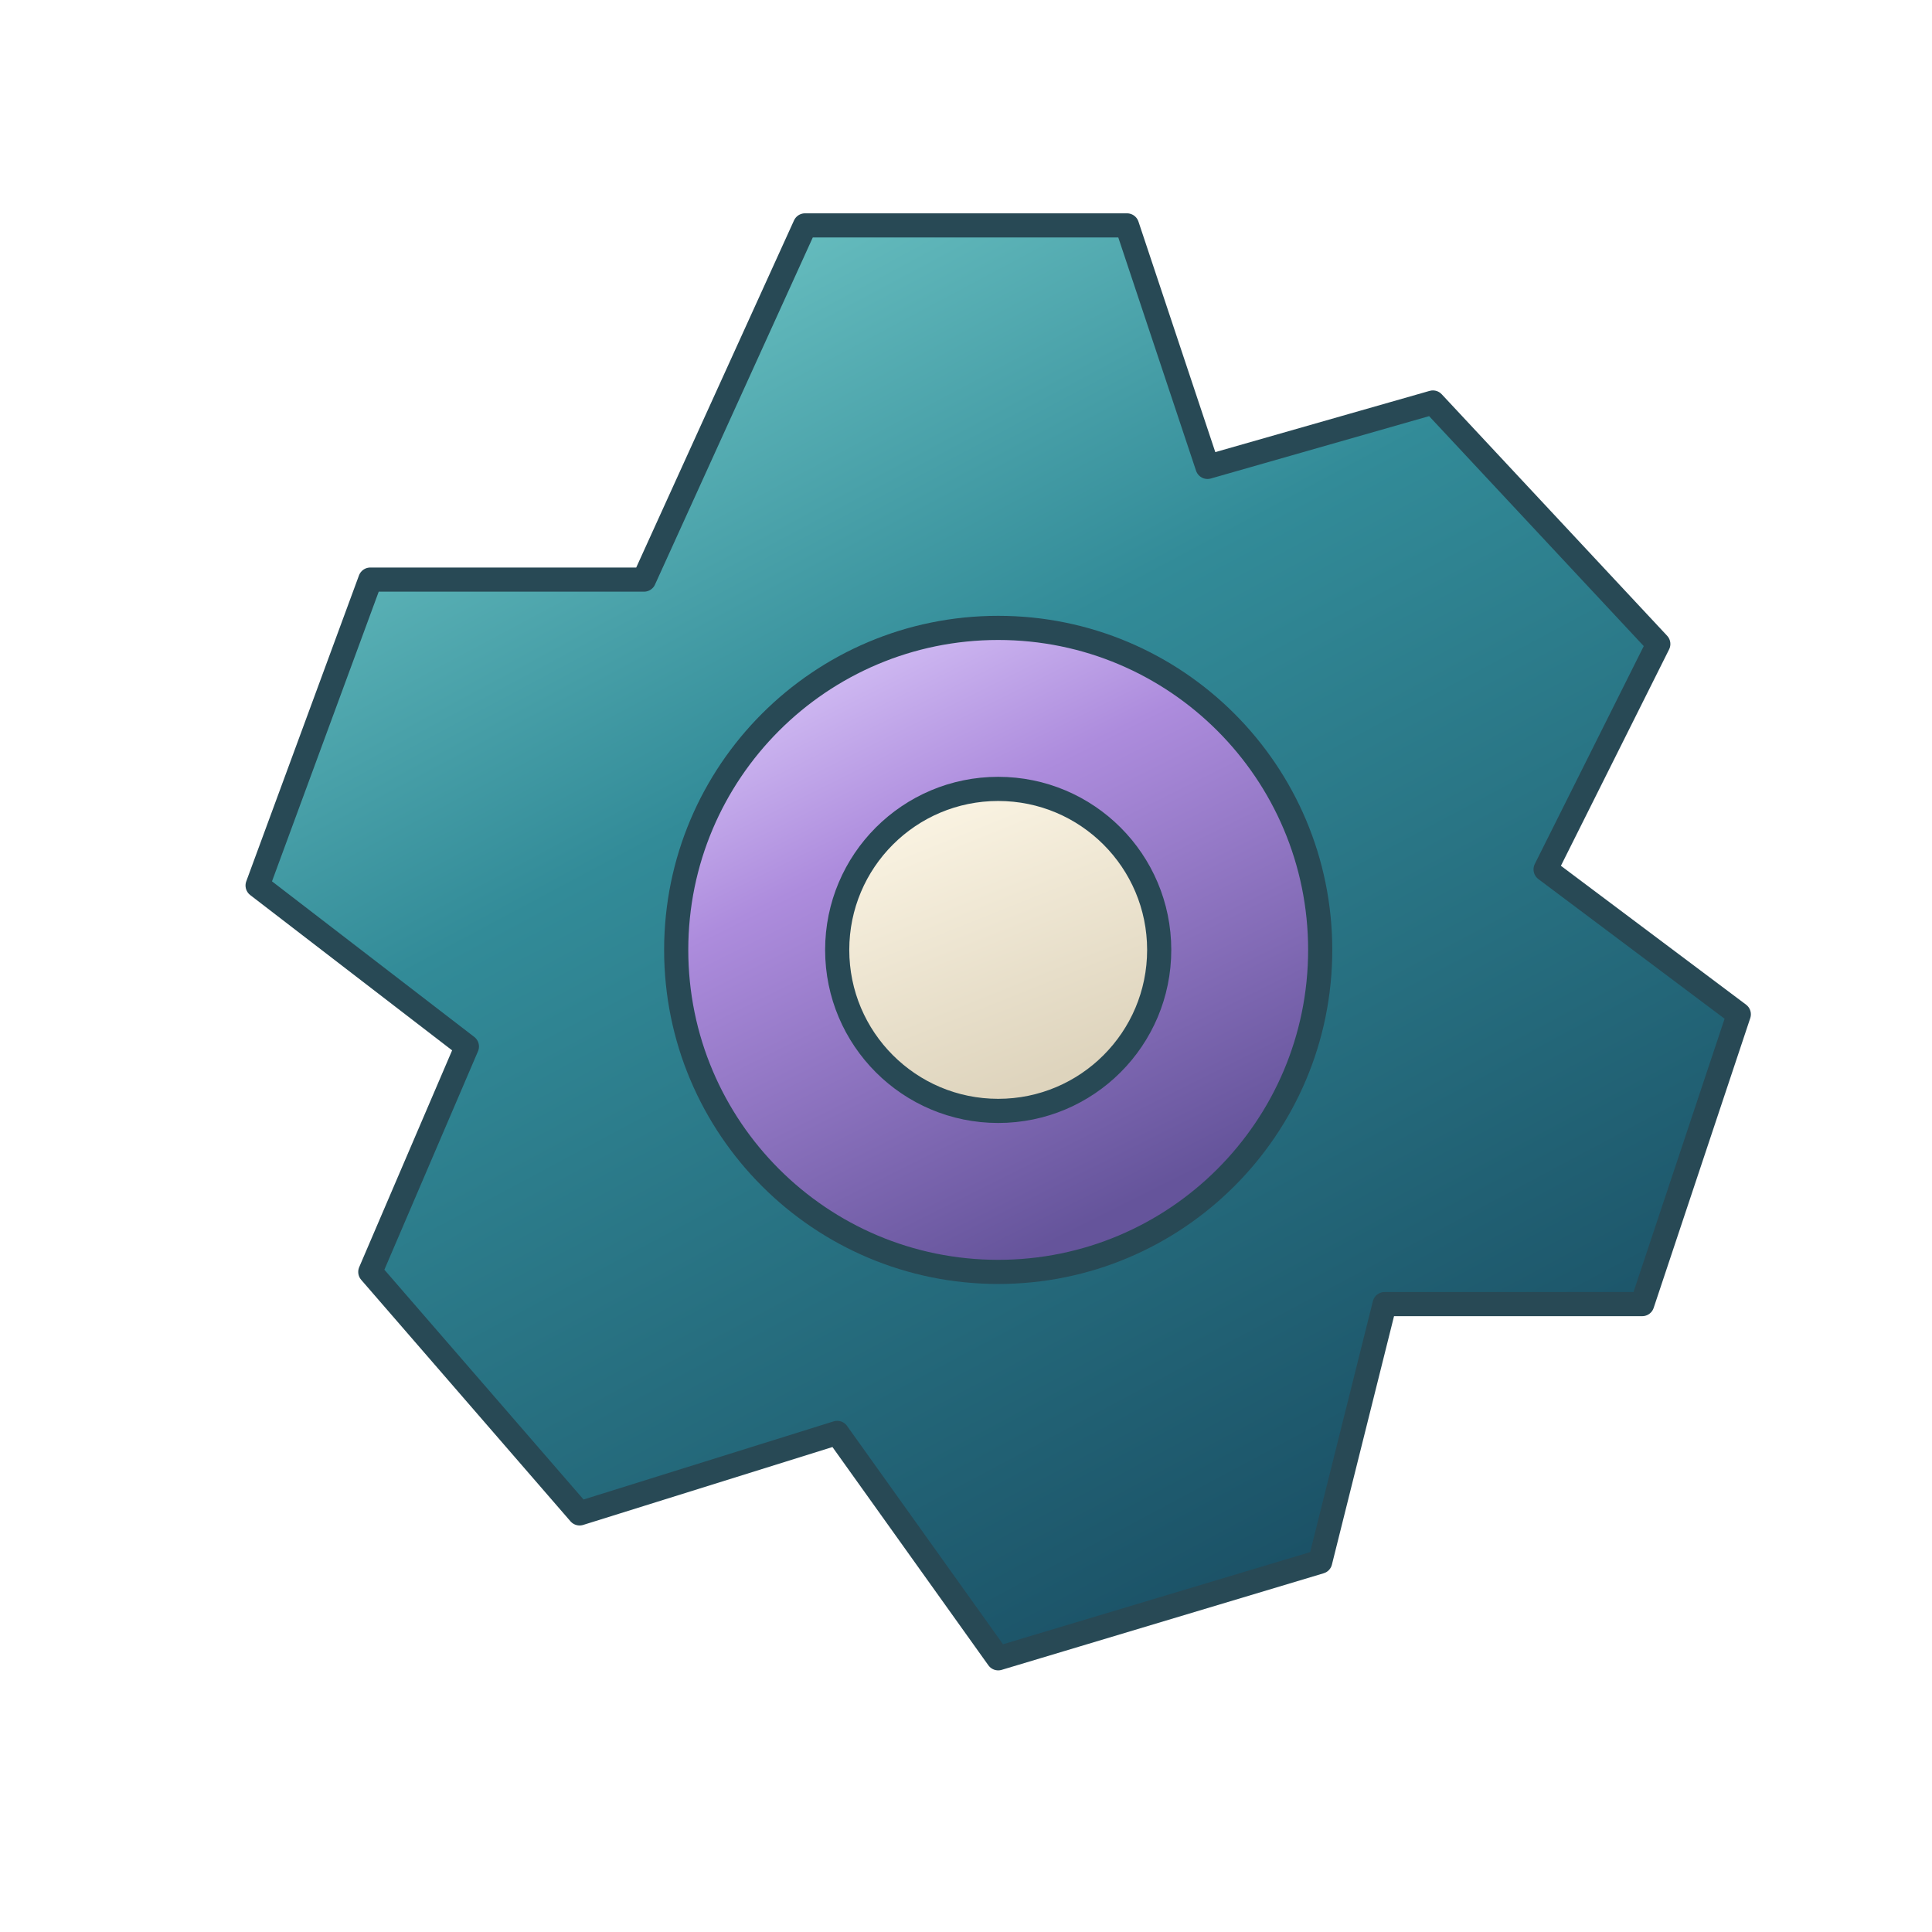
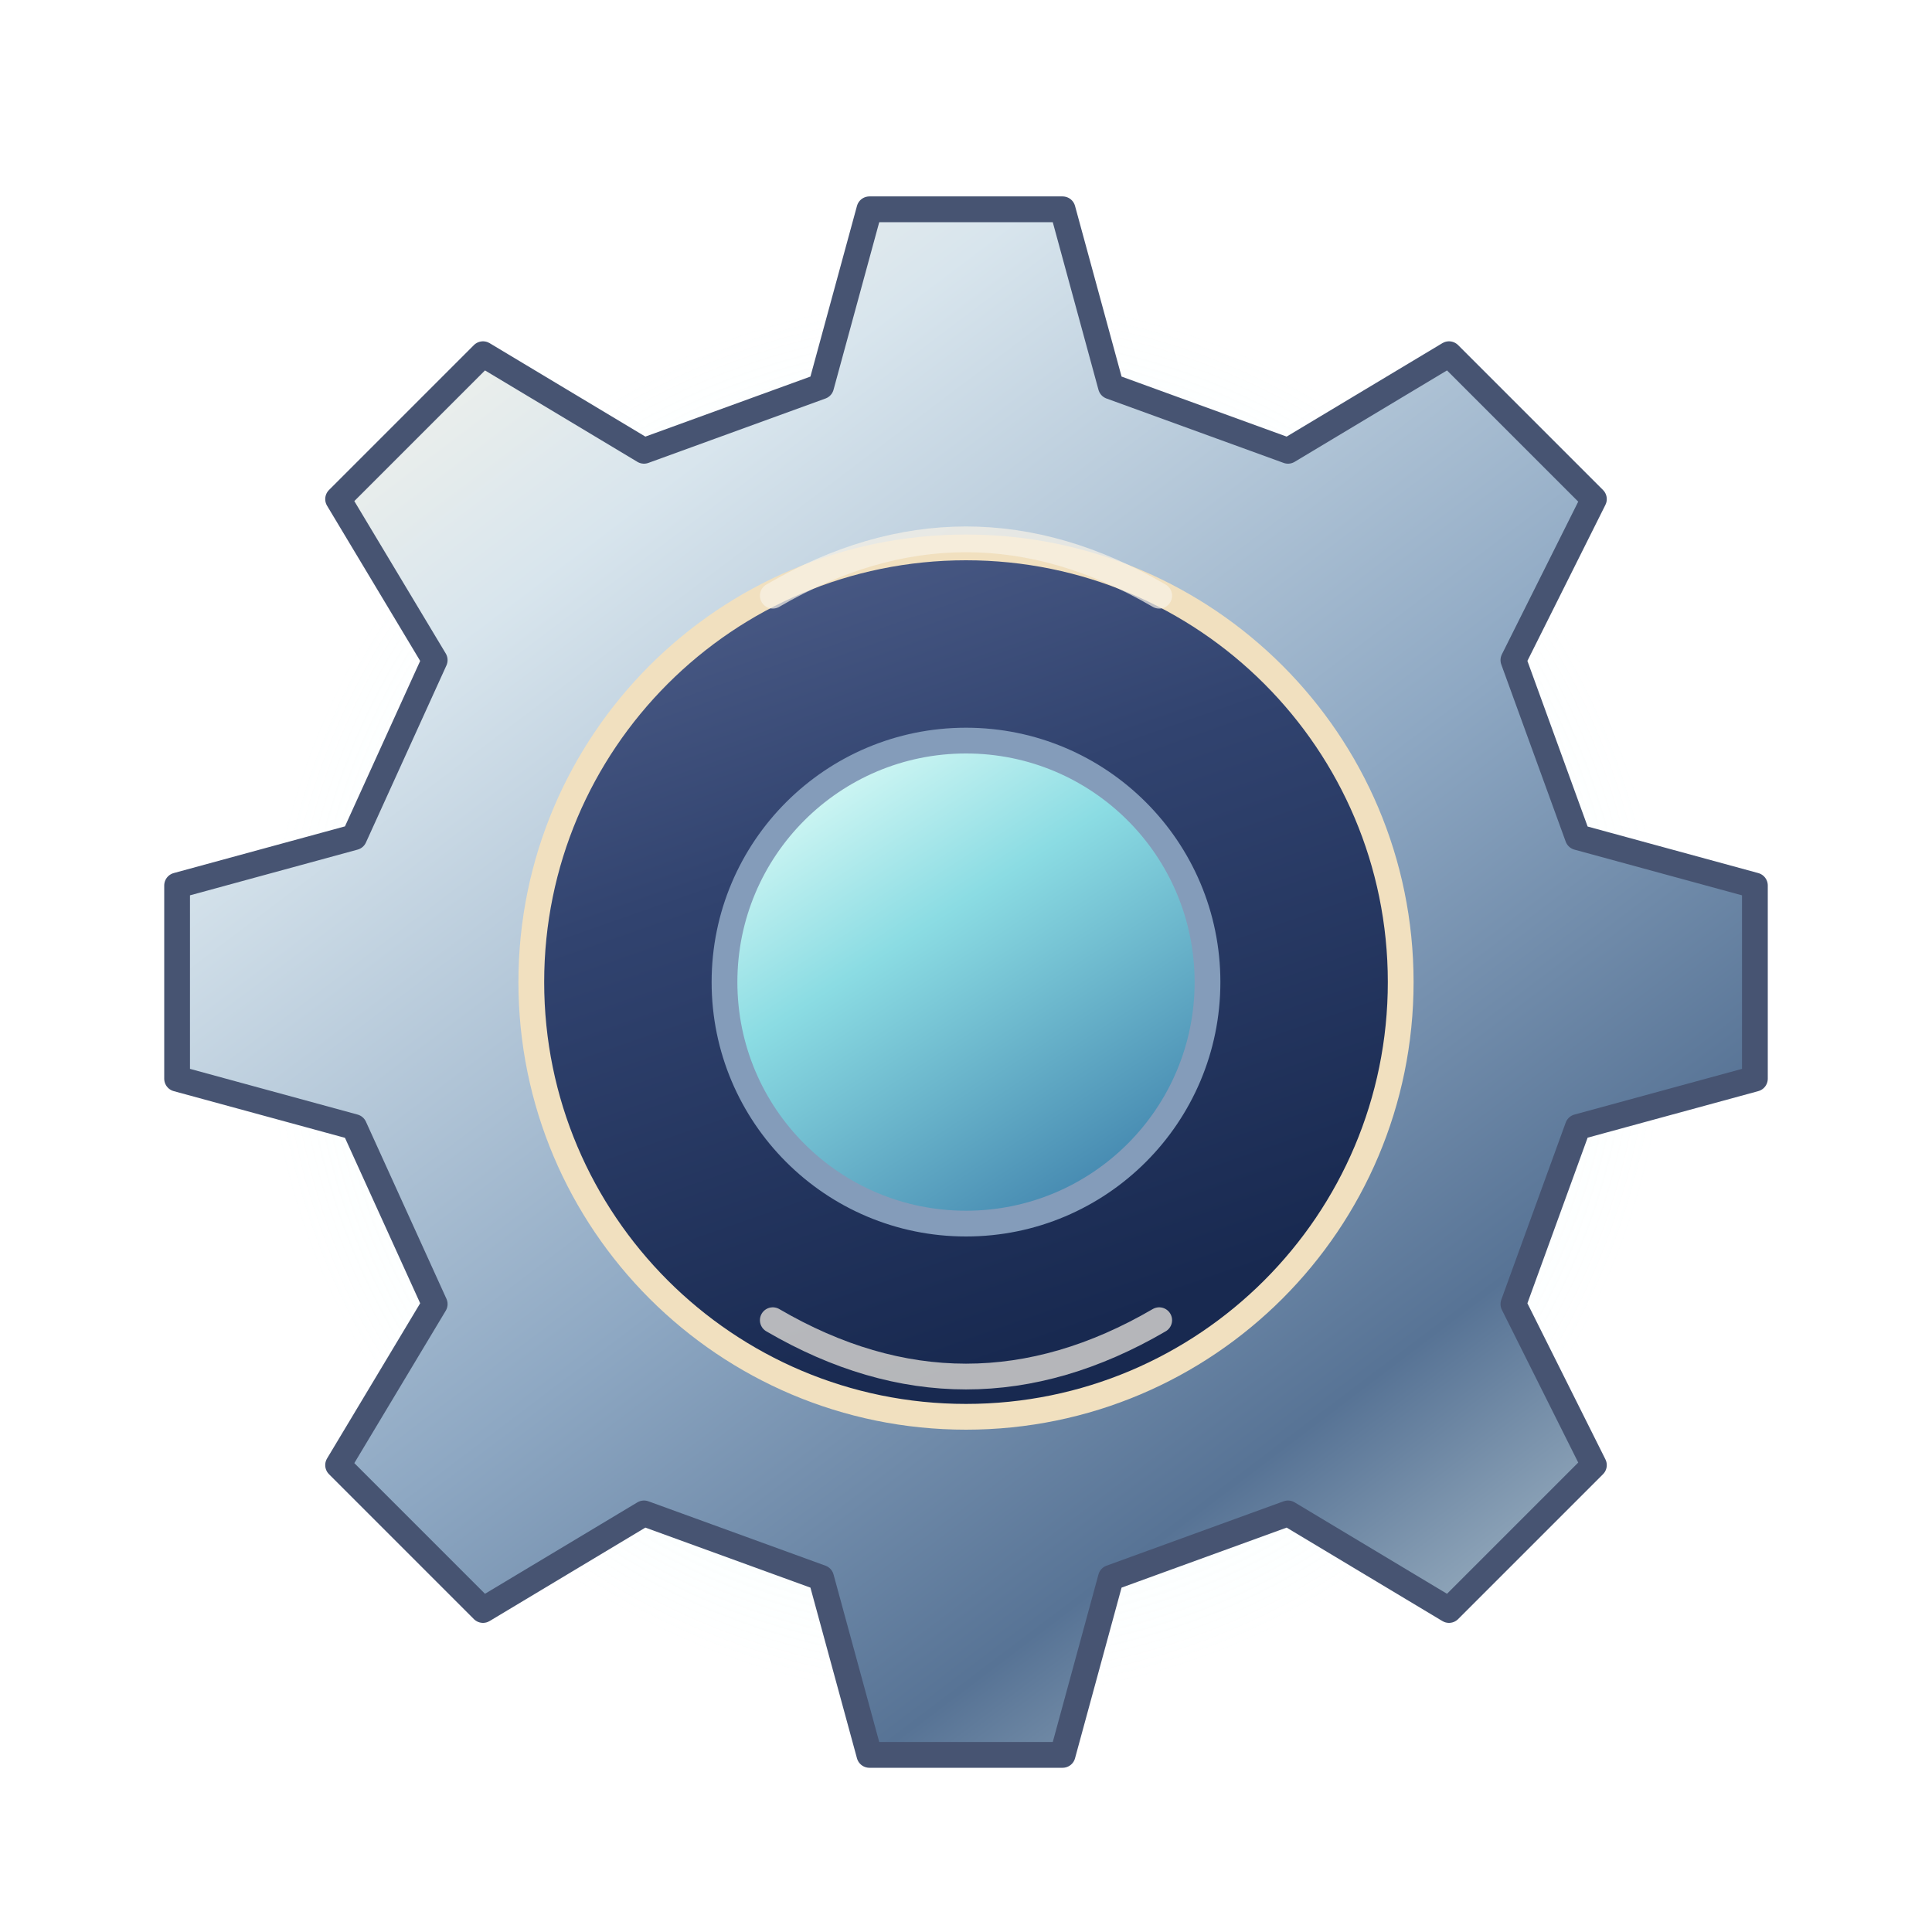
<svg xmlns="http://www.w3.org/2000/svg" width="384" height="384" viewBox="0 0 120 120">
  <defs>
-     <linearGradient id="bronze" x1="0" y1="0" x2=".25" y2="1">
-       <stop stop-color="#fff0c7" />
-       <stop offset=".3" stop-color="#d8b37c" />
-       <stop offset=".65" stop-color="#9b7449" />
-       <stop offset="1" stop-color="#e1c396" />
+     <linearGradient id="acier" x1=".08" y1="0" x2=".86" y2="1">
+       <stop stop-color="#fff9eb" />
+       <stop offset=".22" stop-color="#d8e5ed" />
+       <stop offset=".55" stop-color="#8ea8c3" />
+       <stop offset=".8" stop-color="#577395" />
+       <stop offset="1" stop-color="#b7c9d3" />
    </linearGradient>
-     <linearGradient id="email" x1=".2" y1="0" x2=".75" y2="1">
-       <stop stop-color="#73c9c8" />
-       <stop offset=".36" stop-color="#328b98" />
-       <stop offset="1" stop-color="#184a60" />
+     <linearGradient id="or" x1="0" y1="0" x2="1" y2="1">
+       <stop stop-color="#fff2cd" />
+       <stop offset=".43" stop-color="#d5b891" />
+       <stop offset="1" stop-color="#776884" />
    </linearGradient>
-     <linearGradient id="profond" x2=".4" y2="1">
-       <stop stop-color="#32667b" />
-       <stop offset="1" stop-color="#19394f" />
+     <linearGradient id="violet" x1=".12" y1="0" x2=".8" y2="1">
+       <stop stop-color="#f4eafc" />
+       <stop offset=".46" stop-color="#b5a1d4" />
+       <stop offset="1" stop-color="#645b9b" />
    </linearGradient>
-     <linearGradient id="ivoire" x2=".4" y2="1">
+     <linearGradient id="turquoise" x1=".13" y1="0" x2=".78" y2="1">
+       <stop stop-color="#e6fff9" />
+       <stop offset=".4" stop-color="#8bdce3" />
+       <stop offset="1" stop-color="#3e80ab" />
+     </linearGradient>
+     <linearGradient id="vert" x1=".15" y1="0" x2=".8" y2="1">
+       <stop stop-color="#efffee" />
+       <stop offset=".42" stop-color="#a4ddba" />
+       <stop offset="1" stop-color="#4b947e" />
+     </linearGradient>
+     <linearGradient id="ambre" x1=".12" y1="0" x2=".88" y2="1">
+       <stop stop-color="#fff6dc" />
+       <stop offset=".45" stop-color="#f3c487" />
+       <stop offset="1" stop-color="#ae6680" />
+     </linearGradient>
+     <linearGradient id="cuir" x1=".12" y1="0" x2=".88" y2="1">
+       <stop stop-color="#bd9c84" />
+       <stop offset=".55" stop-color="#856c78" />
+       <stop offset="1" stop-color="#443f68" />
+     </linearGradient>
+     <linearGradient id="nuit" x1="0" y1="0" x2=".35" y2="1">
+       <stop stop-color="#52628d" />
+       <stop offset=".42" stop-color="#31436f" />
+       <stop offset="1" stop-color="#182950" />
+     </linearGradient>
+     <linearGradient id="email" x1="0" y1="0" x2=".2" y2="1">
+       <stop stop-color="#8c77b4" />
+       <stop offset=".47" stop-color="#655b9b" />
+       <stop offset="1" stop-color="#3e4277" />
+     </linearGradient>
+     <linearGradient id="papier" x1=".15" y1="0" x2=".75" y2="1">
      <stop stop-color="#fff9e9" />
-       <stop offset="1" stop-color="#ded4bd" />
+       <stop offset=".53" stop-color="#e9e4e0" />
+       <stop offset="1" stop-color="#bcc9d8" />
    </linearGradient>
-     <linearGradient id="violet" x2=".5" y2="1">
-       <stop stop-color="#e4d5ff" />
-       <stop offset=".4" stop-color="#ad8cdd" />
-       <stop offset="1" stop-color="#65549b" />
-     </linearGradient>
-     <linearGradient id="argent" x2=".5" y2="1">
-       <stop stop-color="#f3f3ec" />
-       <stop offset=".4" stop-color="#b5c3ce" />
-       <stop offset="1" stop-color="#667991" />
-     </linearGradient>
-     <radialGradient id="ambre" cx=".3" cy=".2" r=".9">
-       <stop stop-color="#fff3ad" />
-       <stop offset=".35" stop-color="#efbc54" />
-       <stop offset=".7" stop-color="#b77728" />
-       <stop offset="1" stop-color="#795021" />
-     </radialGradient>
-     <radialGradient id="verre" cx=".3" cy=".25" r=".85">
-       <stop stop-color="#b9f6ef" />
-       <stop offset=".4" stop-color="#5bd5d9" />
-       <stop offset="1" stop-color="#226e8b" />
+     <radialGradient id="lueur">
+       <stop stop-color="#c5f7f5" stop-opacity=".38" />
+       <stop offset="1" stop-color="#c5f7f5" stop-opacity="0" />
    </radialGradient>
  </defs>
-   <g stroke="#284955" stroke-width="1.5" stroke-linejoin="round" stroke-linecap="round">
-     <path d="M50 14H70L75 29L89 25L103 40L96 54L108 63L102 81L86 81L82 97L62 103L52 89L36 94L23 79L29 65L16 55L23 36L40 36Z" fill="url(#email)" />
-     <circle cx="62" cy="59" r="20" fill="url(#violet)" />
-     <circle cx="62" cy="59" r="10" fill="url(#ivoire)" />
-   </g>
+   <ellipse cx="60" cy="62" rx="44" ry="44" fill="url(#lueur)" />
+   <path d="M54 13h12l3 11 11 4 10-6 9 9-5 10 4 11 11 3v12l-11 3-4 11 5 10-9 9-10-6-11 4-3 11H54l-3-11-11-4-10 6-9-9 6-10-5-11-11-3V55l11-3 5-11-6-10 9-9 10 6 11-4Z" fill="url(#acier)" stroke="#475472" stroke-width="1.6" stroke-linejoin="round" />
+   <circle cx="60" cy="61" r="27" fill="url(#nuit)" stroke="#f1e0bf" stroke-width="1.6" />
+   <circle cx="60" cy="61" r="15" fill="url(#turquoise)" stroke="#849cba" stroke-width="1.6" />
+   <path d="M48 37q12-7 24 0M48 82q12 7 24 0" fill="none" stroke="#f8f2e7" stroke-width="1.6" stroke-opacity="0.7" stroke-linecap="round" stroke-linejoin="round" />
</svg>
